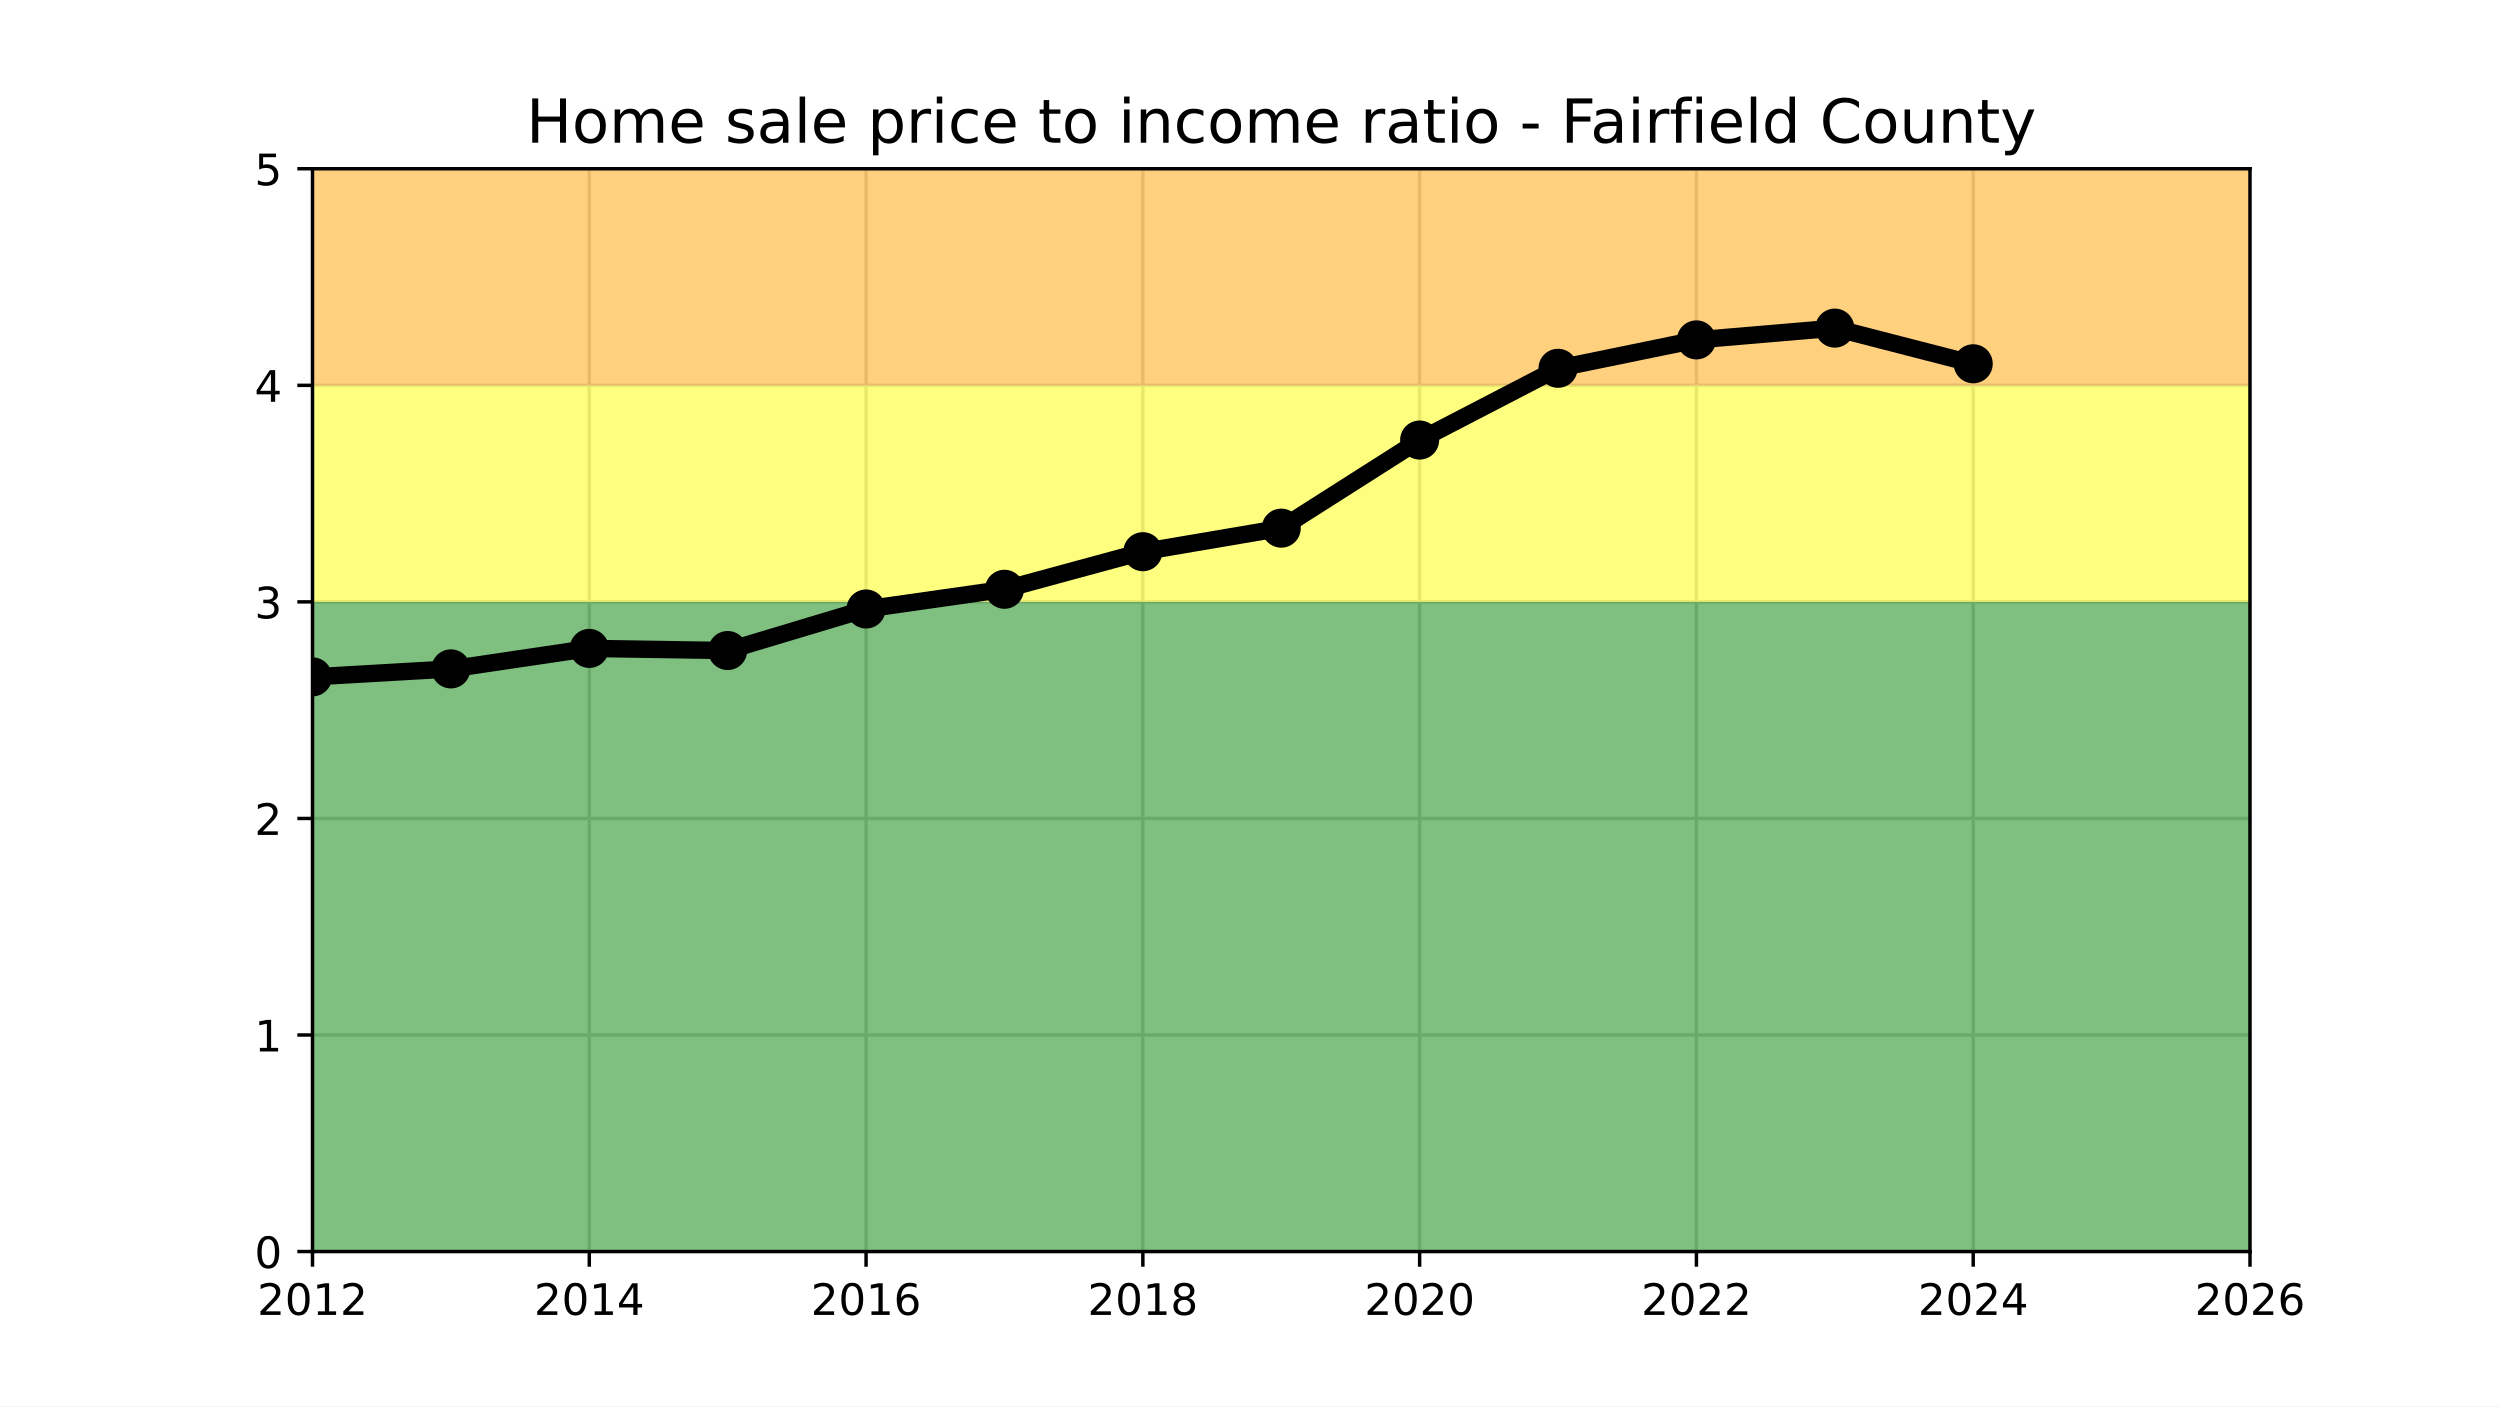
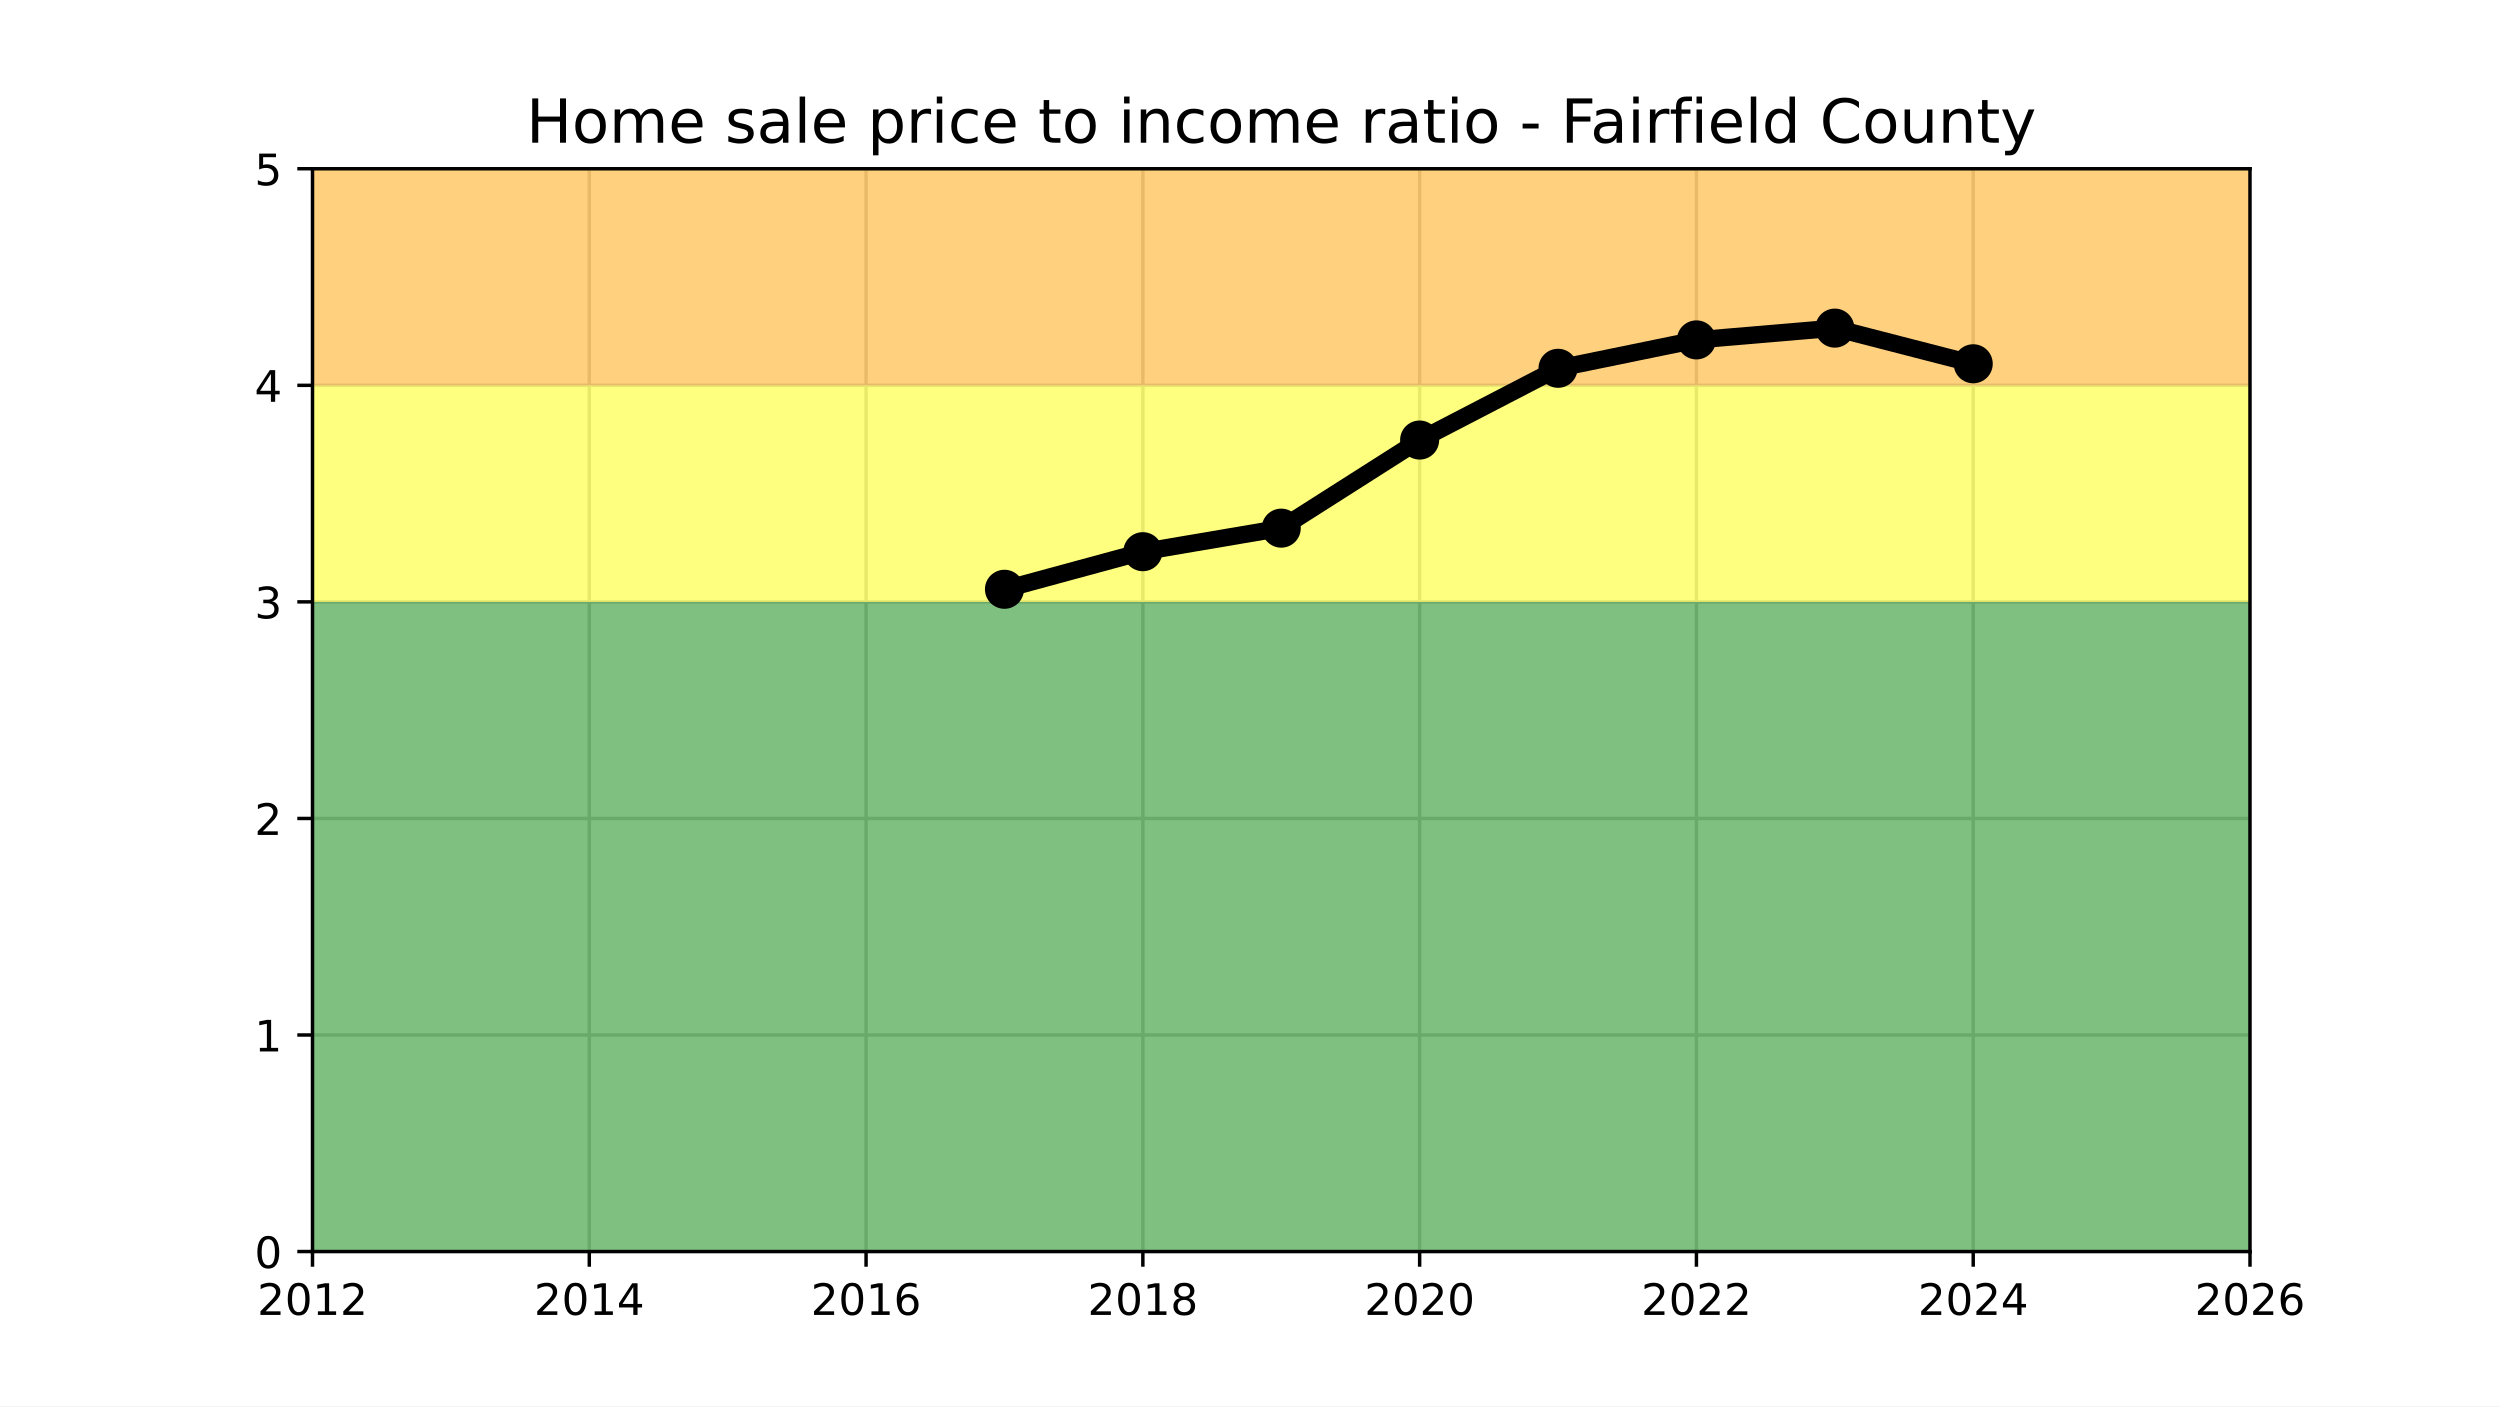
<svg xmlns="http://www.w3.org/2000/svg" xmlns:xlink="http://www.w3.org/1999/xlink" width="576pt" height="324pt" viewBox="0 0 576 324" version="1.1">
  <defs>
    <style type="text/css">*{stroke-linejoin: round; stroke-linecap: butt}</style>
  </defs>
  <g id="figure_1">
    <g id="patch_1">
      <path d="M 0 324  L 576 324  L 576 0  L 0 0  z " style="fill: #ffffff" />
    </g>
    <g id="axes_1">
      <g id="patch_2">
        <path d="M 72 288.36  L 518.4 288.36  L 518.4 38.88  L 72 38.88  z " style="fill: #ffffff" />
      </g>
      <g id="matplotlib.axis_1">
        <g id="xtick_1">
          <g id="line2d_1">
-             <path d="M 72 288.36  L 72 38.88  " clip-path="url(#p1677c87502)" style="fill: none; stroke: #d3d3d3; stroke-width: 0.8; stroke-linecap: square" />
+             <path d="M 72 288.36  L 72 38.88  " clip-path="url(#pac0f929803)" style="fill: none; stroke: #d3d3d3; stroke-width: 0.8; stroke-linecap: square" />
          </g>
          <g id="line2d_2">
            <defs>
-               <path id="m8f079d4d92" d="M 0 0  L 0 3.5  " style="stroke: #000000; stroke-width: 0.8" />
+               <path id="m492cacbea8" d="M 0 0  L 0 3.5  " style="stroke: #000000; stroke-width: 0.8" />
            </defs>
            <g>
-               <use xlink:href="#m8f079d4d92" x="72" y="288.36" style="stroke: #000000; stroke-width: 0.8" />
+               <use xlink:href="#m492cacbea8" x="72" y="288.36" style="stroke: #000000; stroke-width: 0.8" />
            </g>
          </g>
          <g id="text_1">
            <g transform="translate(59.275 302.9584) scale(0.1 -0.1)">
              <defs>
                <path id="DejaVuSans-32" d="M 1228 531  L 3431 531  L 3431 0  L 469 0  L 469 531  Q 828 903 1448 1529  Q 2069 2156 2228 2338  Q 2531 2678 2651 2914  Q 2772 3150 2772 3378  Q 2772 3750 2511 3984  Q 2250 4219 1831 4219  Q 1534 4219 1204 4116  Q 875 4013 500 3803  L 500 4441  Q 881 4594 1212 4672  Q 1544 4750 1819 4750  Q 2544 4750 2975 4387  Q 3406 4025 3406 3419  Q 3406 3131 3298 2873  Q 3191 2616 2906 2266  Q 2828 2175 2409 1742  Q 1991 1309 1228 531  z " transform="scale(0.015625)" />
                <path id="DejaVuSans-30" d="M 2034 4250  Q 1547 4250 1301 3770  Q 1056 3291 1056 2328  Q 1056 1369 1301 889  Q 1547 409 2034 409  Q 2525 409 2770 889  Q 3016 1369 3016 2328  Q 3016 3291 2770 3770  Q 2525 4250 2034 4250  z M 2034 4750  Q 2819 4750 3233 4129  Q 3647 3509 3647 2328  Q 3647 1150 3233 529  Q 2819 -91 2034 -91  Q 1250 -91 836 529  Q 422 1150 422 2328  Q 422 3509 836 4129  Q 1250 4750 2034 4750  z " transform="scale(0.015625)" />
                <path id="DejaVuSans-31" d="M 794 531  L 1825 531  L 1825 4091  L 703 3866  L 703 4441  L 1819 4666  L 2450 4666  L 2450 531  L 3481 531  L 3481 0  L 794 0  L 794 531  z " transform="scale(0.015625)" />
              </defs>
              <use xlink:href="#DejaVuSans-32" />
              <use xlink:href="#DejaVuSans-30" transform="translate(63.62305 0)" />
              <use xlink:href="#DejaVuSans-31" transform="translate(127.2461 0)" />
              <use xlink:href="#DejaVuSans-32" transform="translate(190.8691 0)" />
            </g>
          </g>
        </g>
        <g id="xtick_2">
          <g id="line2d_3">
-             <path d="M 135.771 288.36  L 135.771 38.88  " clip-path="url(#p1677c87502)" style="fill: none; stroke: #d3d3d3; stroke-width: 0.8; stroke-linecap: square" />
+             <path d="M 135.771 288.36  L 135.771 38.88  " clip-path="url(#pac0f929803)" style="fill: none; stroke: #d3d3d3; stroke-width: 0.8; stroke-linecap: square" />
          </g>
          <g id="line2d_4">
            <g>
-               <use xlink:href="#m8f079d4d92" x="135.771" y="288.36" style="stroke: #000000; stroke-width: 0.8" />
+               <use xlink:href="#m492cacbea8" x="135.771" y="288.36" style="stroke: #000000; stroke-width: 0.8" />
            </g>
          </g>
          <g id="text_2">
            <g transform="translate(123.0464 302.9584) scale(0.1 -0.1)">
              <defs>
                <path id="DejaVuSans-34" d="M 2419 4116  L 825 1625  L 2419 1625  L 2419 4116  z M 2253 4666  L 3047 4666  L 3047 1625  L 3713 1625  L 3713 1100  L 3047 1100  L 3047 0  L 2419 0  L 2419 1100  L 313 1100  L 313 1709  L 2253 4666  z " transform="scale(0.015625)" />
              </defs>
              <use xlink:href="#DejaVuSans-32" />
              <use xlink:href="#DejaVuSans-30" transform="translate(63.62305 0)" />
              <use xlink:href="#DejaVuSans-31" transform="translate(127.2461 0)" />
              <use xlink:href="#DejaVuSans-34" transform="translate(190.8691 0)" />
            </g>
          </g>
        </g>
        <g id="xtick_3">
          <g id="line2d_5">
-             <path d="M 199.543 288.36  L 199.543 38.88  " clip-path="url(#p1677c87502)" style="fill: none; stroke: #d3d3d3; stroke-width: 0.8; stroke-linecap: square" />
+             <path d="M 199.543 288.36  L 199.543 38.88  " clip-path="url(#pac0f929803)" style="fill: none; stroke: #d3d3d3; stroke-width: 0.8; stroke-linecap: square" />
          </g>
          <g id="line2d_6">
            <g>
-               <use xlink:href="#m8f079d4d92" x="199.543" y="288.36" style="stroke: #000000; stroke-width: 0.8" />
+               <use xlink:href="#m492cacbea8" x="199.543" y="288.36" style="stroke: #000000; stroke-width: 0.8" />
            </g>
          </g>
          <g id="text_3">
            <g transform="translate(186.8179 302.9584) scale(0.1 -0.1)">
              <defs>
                <path id="DejaVuSans-36" d="M 2113 2584  Q 1688 2584 1439 2293  Q 1191 2003 1191 1497  Q 1191 994 1439 701  Q 1688 409 2113 409  Q 2538 409 2786 701  Q 3034 994 3034 1497  Q 3034 2003 2786 2293  Q 2538 2584 2113 2584  z M 3366 4563  L 3366 3988  Q 3128 4100 2886 4159  Q 2644 4219 2406 4219  Q 1781 4219 1451 3797  Q 1122 3375 1075 2522  Q 1259 2794 1537 2939  Q 1816 3084 2150 3084  Q 2853 3084 3261 2657  Q 3669 2231 3669 1497  Q 3669 778 3244 343  Q 2819 -91 2113 -91  Q 1303 -91 875 529  Q 447 1150 447 2328  Q 447 3434 972 4092  Q 1497 4750 2381 4750  Q 2619 4750 2861 4703  Q 3103 4656 3366 4563  z " transform="scale(0.015625)" />
              </defs>
              <use xlink:href="#DejaVuSans-32" />
              <use xlink:href="#DejaVuSans-30" transform="translate(63.62305 0)" />
              <use xlink:href="#DejaVuSans-31" transform="translate(127.2461 0)" />
              <use xlink:href="#DejaVuSans-36" transform="translate(190.8691 0)" />
            </g>
          </g>
        </g>
        <g id="xtick_4">
          <g id="line2d_7">
-             <path d="M 263.314 288.36  L 263.314 38.88  " clip-path="url(#p1677c87502)" style="fill: none; stroke: #d3d3d3; stroke-width: 0.8; stroke-linecap: square" />
+             <path d="M 263.314 288.36  L 263.314 38.88  " clip-path="url(#pac0f929803)" style="fill: none; stroke: #d3d3d3; stroke-width: 0.8; stroke-linecap: square" />
          </g>
          <g id="line2d_8">
            <g>
-               <use xlink:href="#m8f079d4d92" x="263.314" y="288.36" style="stroke: #000000; stroke-width: 0.8" />
+               <use xlink:href="#m492cacbea8" x="263.314" y="288.36" style="stroke: #000000; stroke-width: 0.8" />
            </g>
          </g>
          <g id="text_4">
            <g transform="translate(250.5893 302.9584) scale(0.1 -0.1)">
              <defs>
                <path id="DejaVuSans-38" d="M 2034 2216  Q 1584 2216 1326 1975  Q 1069 1734 1069 1313  Q 1069 891 1326 650  Q 1584 409 2034 409  Q 2484 409 2743 651  Q 3003 894 3003 1313  Q 3003 1734 2745 1975  Q 2488 2216 2034 2216  z M 1403 2484  Q 997 2584 770 2862  Q 544 3141 544 3541  Q 544 4100 942 4425  Q 1341 4750 2034 4750  Q 2731 4750 3128 4425  Q 3525 4100 3525 3541  Q 3525 3141 3298 2862  Q 3072 2584 2669 2484  Q 3125 2378 3379 2068  Q 3634 1759 3634 1313  Q 3634 634 3220 271  Q 2806 -91 2034 -91  Q 1263 -91 848 271  Q 434 634 434 1313  Q 434 1759 690 2068  Q 947 2378 1403 2484  z M 1172 3481  Q 1172 3119 1398 2916  Q 1625 2713 2034 2713  Q 2441 2713 2670 2916  Q 2900 3119 2900 3481  Q 2900 3844 2670 4047  Q 2441 4250 2034 4250  Q 1625 4250 1398 4047  Q 1172 3844 1172 3481  z " transform="scale(0.015625)" />
              </defs>
              <use xlink:href="#DejaVuSans-32" />
              <use xlink:href="#DejaVuSans-30" transform="translate(63.62305 0)" />
              <use xlink:href="#DejaVuSans-31" transform="translate(127.2461 0)" />
              <use xlink:href="#DejaVuSans-38" transform="translate(190.8691 0)" />
            </g>
          </g>
        </g>
        <g id="xtick_5">
          <g id="line2d_9">
-             <path d="M 327.086 288.36  L 327.086 38.88  " clip-path="url(#p1677c87502)" style="fill: none; stroke: #d3d3d3; stroke-width: 0.8; stroke-linecap: square" />
+             <path d="M 327.086 288.36  L 327.086 38.88  " clip-path="url(#pac0f929803)" style="fill: none; stroke: #d3d3d3; stroke-width: 0.8; stroke-linecap: square" />
          </g>
          <g id="line2d_10">
            <g>
-               <use xlink:href="#m8f079d4d92" x="327.086" y="288.36" style="stroke: #000000; stroke-width: 0.8" />
+               <use xlink:href="#m492cacbea8" x="327.086" y="288.36" style="stroke: #000000; stroke-width: 0.8" />
            </g>
          </g>
          <g id="text_5">
            <g transform="translate(314.3607 302.9584) scale(0.1 -0.1)">
              <use xlink:href="#DejaVuSans-32" />
              <use xlink:href="#DejaVuSans-30" transform="translate(63.62305 0)" />
              <use xlink:href="#DejaVuSans-32" transform="translate(127.2461 0)" />
              <use xlink:href="#DejaVuSans-30" transform="translate(190.8691 0)" />
            </g>
          </g>
        </g>
        <g id="xtick_6">
          <g id="line2d_11">
-             <path d="M 390.857 288.36  L 390.857 38.88  " clip-path="url(#p1677c87502)" style="fill: none; stroke: #d3d3d3; stroke-width: 0.8; stroke-linecap: square" />
+             <path d="M 390.857 288.36  L 390.857 38.88  " clip-path="url(#pac0f929803)" style="fill: none; stroke: #d3d3d3; stroke-width: 0.8; stroke-linecap: square" />
          </g>
          <g id="line2d_12">
            <g>
-               <use xlink:href="#m8f079d4d92" x="390.857" y="288.36" style="stroke: #000000; stroke-width: 0.8" />
+               <use xlink:href="#m492cacbea8" x="390.857" y="288.36" style="stroke: #000000; stroke-width: 0.8" />
            </g>
          </g>
          <g id="text_6">
            <g transform="translate(378.1321 302.9584) scale(0.1 -0.1)">
              <use xlink:href="#DejaVuSans-32" />
              <use xlink:href="#DejaVuSans-30" transform="translate(63.62305 0)" />
              <use xlink:href="#DejaVuSans-32" transform="translate(127.2461 0)" />
              <use xlink:href="#DejaVuSans-32" transform="translate(190.8691 0)" />
            </g>
          </g>
        </g>
        <g id="xtick_7">
          <g id="line2d_13">
-             <path d="M 454.629 288.36  L 454.629 38.88  " clip-path="url(#p1677c87502)" style="fill: none; stroke: #d3d3d3; stroke-width: 0.8; stroke-linecap: square" />
+             <path d="M 454.629 288.36  L 454.629 38.88  " clip-path="url(#pac0f929803)" style="fill: none; stroke: #d3d3d3; stroke-width: 0.8; stroke-linecap: square" />
          </g>
          <g id="line2d_14">
            <g>
-               <use xlink:href="#m8f079d4d92" x="454.629" y="288.36" style="stroke: #000000; stroke-width: 0.8" />
+               <use xlink:href="#m492cacbea8" x="454.629" y="288.36" style="stroke: #000000; stroke-width: 0.8" />
            </g>
          </g>
          <g id="text_7">
            <g transform="translate(441.9036 302.9584) scale(0.1 -0.1)">
              <use xlink:href="#DejaVuSans-32" />
              <use xlink:href="#DejaVuSans-30" transform="translate(63.62305 0)" />
              <use xlink:href="#DejaVuSans-32" transform="translate(127.2461 0)" />
              <use xlink:href="#DejaVuSans-34" transform="translate(190.8691 0)" />
            </g>
          </g>
        </g>
        <g id="xtick_8">
          <g id="line2d_15">
-             <path d="M 518.4 288.36  L 518.4 38.88  " clip-path="url(#p1677c87502)" style="fill: none; stroke: #d3d3d3; stroke-width: 0.8; stroke-linecap: square" />
+             <path d="M 518.4 288.36  L 518.4 38.88  " clip-path="url(#pac0f929803)" style="fill: none; stroke: #d3d3d3; stroke-width: 0.8; stroke-linecap: square" />
          </g>
          <g id="line2d_16">
            <g>
-               <use xlink:href="#m8f079d4d92" x="518.4" y="288.36" style="stroke: #000000; stroke-width: 0.8" />
+               <use xlink:href="#m492cacbea8" x="518.4" y="288.36" style="stroke: #000000; stroke-width: 0.8" />
            </g>
          </g>
          <g id="text_8">
            <g transform="translate(505.675 302.9584) scale(0.1 -0.1)">
              <use xlink:href="#DejaVuSans-32" />
              <use xlink:href="#DejaVuSans-30" transform="translate(63.62305 0)" />
              <use xlink:href="#DejaVuSans-32" transform="translate(127.2461 0)" />
              <use xlink:href="#DejaVuSans-36" transform="translate(190.8691 0)" />
            </g>
          </g>
        </g>
      </g>
      <g id="matplotlib.axis_2">
        <g id="ytick_1">
          <g id="line2d_17">
-             <path d="M 72 288.36  L 518.4 288.36  " clip-path="url(#p1677c87502)" style="fill: none; stroke: #d3d3d3; stroke-width: 0.8; stroke-linecap: square" />
+             <path d="M 72 288.36  L 518.4 288.36  " clip-path="url(#pac0f929803)" style="fill: none; stroke: #d3d3d3; stroke-width: 0.8; stroke-linecap: square" />
          </g>
          <g id="line2d_18">
            <defs>
-               <path id="mb816b291f3" d="M 0 0  L -3.5 0  " style="stroke: #000000; stroke-width: 0.8" />
+               <path id="m4ef1880fa7" d="M 0 0  L -3.5 0  " style="stroke: #000000; stroke-width: 0.8" />
            </defs>
            <g>
-               <use xlink:href="#mb816b291f3" x="72" y="288.36" style="stroke: #000000; stroke-width: 0.8" />
+               <use xlink:href="#m4ef1880fa7" x="72" y="288.36" style="stroke: #000000; stroke-width: 0.8" />
            </g>
          </g>
          <g id="text_9">
            <g transform="translate(58.6375 292.1592) scale(0.1 -0.1)">
              <use xlink:href="#DejaVuSans-30" />
            </g>
          </g>
        </g>
        <g id="ytick_2">
          <g id="line2d_19">
-             <path d="M 72 238.464  L 518.4 238.464  " clip-path="url(#p1677c87502)" style="fill: none; stroke: #d3d3d3; stroke-width: 0.8; stroke-linecap: square" />
+             <path d="M 72 238.464  L 518.4 238.464  " clip-path="url(#pac0f929803)" style="fill: none; stroke: #d3d3d3; stroke-width: 0.8; stroke-linecap: square" />
          </g>
          <g id="line2d_20">
            <g>
-               <use xlink:href="#mb816b291f3" x="72" y="238.464" style="stroke: #000000; stroke-width: 0.8" />
+               <use xlink:href="#m4ef1880fa7" x="72" y="238.464" style="stroke: #000000; stroke-width: 0.8" />
            </g>
          </g>
          <g id="text_10">
            <g transform="translate(58.6375 242.2632) scale(0.1 -0.1)">
              <use xlink:href="#DejaVuSans-31" />
            </g>
          </g>
        </g>
        <g id="ytick_3">
          <g id="line2d_21">
-             <path d="M 72 188.568  L 518.4 188.568  " clip-path="url(#p1677c87502)" style="fill: none; stroke: #d3d3d3; stroke-width: 0.8; stroke-linecap: square" />
+             <path d="M 72 188.568  L 518.4 188.568  " clip-path="url(#pac0f929803)" style="fill: none; stroke: #d3d3d3; stroke-width: 0.8; stroke-linecap: square" />
          </g>
          <g id="line2d_22">
            <g>
-               <use xlink:href="#mb816b291f3" x="72" y="188.568" style="stroke: #000000; stroke-width: 0.8" />
+               <use xlink:href="#m4ef1880fa7" x="72" y="188.568" style="stroke: #000000; stroke-width: 0.8" />
            </g>
          </g>
          <g id="text_11">
            <g transform="translate(58.6375 192.3672) scale(0.1 -0.1)">
              <use xlink:href="#DejaVuSans-32" />
            </g>
          </g>
        </g>
        <g id="ytick_4">
          <g id="line2d_23">
-             <path d="M 72 138.672  L 518.4 138.672  " clip-path="url(#p1677c87502)" style="fill: none; stroke: #d3d3d3; stroke-width: 0.8; stroke-linecap: square" />
+             <path d="M 72 138.672  L 518.4 138.672  " clip-path="url(#pac0f929803)" style="fill: none; stroke: #d3d3d3; stroke-width: 0.8; stroke-linecap: square" />
          </g>
          <g id="line2d_24">
            <g>
-               <use xlink:href="#mb816b291f3" x="72" y="138.672" style="stroke: #000000; stroke-width: 0.8" />
+               <use xlink:href="#m4ef1880fa7" x="72" y="138.672" style="stroke: #000000; stroke-width: 0.8" />
            </g>
          </g>
          <g id="text_12">
            <g transform="translate(58.6375 142.4712) scale(0.1 -0.1)">
              <defs>
                <path id="DejaVuSans-33" d="M 2597 2516  Q 3050 2419 3304 2112  Q 3559 1806 3559 1356  Q 3559 666 3084 287  Q 2609 -91 1734 -91  Q 1441 -91 1130 -33  Q 819 25 488 141  L 488 750  Q 750 597 1062 519  Q 1375 441 1716 441  Q 2309 441 2620 675  Q 2931 909 2931 1356  Q 2931 1769 2642 2001  Q 2353 2234 1838 2234  L 1294 2234  L 1294 2753  L 1863 2753  Q 2328 2753 2575 2939  Q 2822 3125 2822 3475  Q 2822 3834 2567 4026  Q 2313 4219 1838 4219  Q 1578 4219 1281 4162  Q 984 4106 628 3988  L 628 4550  Q 988 4650 1302 4700  Q 1616 4750 1894 4750  Q 2613 4750 3031 4423  Q 3450 4097 3450 3541  Q 3450 3153 3228 2886  Q 3006 2619 2597 2516  z " transform="scale(0.015625)" />
              </defs>
              <use xlink:href="#DejaVuSans-33" />
            </g>
          </g>
        </g>
        <g id="ytick_5">
          <g id="line2d_25">
-             <path d="M 72 88.776  L 518.4 88.776  " clip-path="url(#p1677c87502)" style="fill: none; stroke: #d3d3d3; stroke-width: 0.8; stroke-linecap: square" />
+             <path d="M 72 88.776  L 518.4 88.776  " clip-path="url(#pac0f929803)" style="fill: none; stroke: #d3d3d3; stroke-width: 0.8; stroke-linecap: square" />
          </g>
          <g id="line2d_26">
            <g>
-               <use xlink:href="#mb816b291f3" x="72" y="88.776" style="stroke: #000000; stroke-width: 0.8" />
+               <use xlink:href="#m4ef1880fa7" x="72" y="88.776" style="stroke: #000000; stroke-width: 0.8" />
            </g>
          </g>
          <g id="text_13">
            <g transform="translate(58.6375 92.57522) scale(0.1 -0.1)">
              <use xlink:href="#DejaVuSans-34" />
            </g>
          </g>
        </g>
        <g id="ytick_6">
          <g id="line2d_27">
-             <path d="M 72 38.88  L 518.4 38.88  " clip-path="url(#p1677c87502)" style="fill: none; stroke: #d3d3d3; stroke-width: 0.8; stroke-linecap: square" />
+             <path d="M 72 38.88  L 518.4 38.88  " clip-path="url(#pac0f929803)" style="fill: none; stroke: #d3d3d3; stroke-width: 0.8; stroke-linecap: square" />
          </g>
          <g id="line2d_28">
            <g>
-               <use xlink:href="#mb816b291f3" x="72" y="38.88" style="stroke: #000000; stroke-width: 0.8" />
+               <use xlink:href="#m4ef1880fa7" x="72" y="38.88" style="stroke: #000000; stroke-width: 0.8" />
            </g>
          </g>
          <g id="text_14">
            <g transform="translate(58.6375 42.67922) scale(0.1 -0.1)">
              <defs>
                <path id="DejaVuSans-35" d="M 691 4666  L 3169 4666  L 3169 4134  L 1269 4134  L 1269 2991  Q 1406 3038 1543 3061  Q 1681 3084 1819 3084  Q 2600 3084 3056 2656  Q 3513 2228 3513 1497  Q 3513 744 3044 326  Q 2575 -91 1722 -91  Q 1428 -91 1123 -41  Q 819 9 494 109  L 494 744  Q 775 591 1075 516  Q 1375 441 1709 441  Q 2250 441 2565 725  Q 2881 1009 2881 1497  Q 2881 1984 2565 2268  Q 2250 2553 1709 2553  Q 1456 2553 1204 2497  Q 953 2441 691 2322  L 691 4666  z " transform="scale(0.015625)" />
              </defs>
              <use xlink:href="#DejaVuSans-35" />
            </g>
          </g>
        </g>
      </g>
      <g id="FillBetweenPolyCollection_1">
-         <path d="M 72 138.672  L 72 288.36  L 103.886 288.36  L 135.771 288.36  L 167.657 288.36  L 199.543 288.36  L 231.429 288.36  L 263.314 288.36  L 295.2 288.36  L 327.086 288.36  L 358.971 288.36  L 390.857 288.36  L 422.743 288.36  L 454.629 288.36  L 486.514 288.36  L 518.4 288.36  L 518.4 138.672  L 518.4 138.672  L 486.514 138.672  L 454.629 138.672  L 422.743 138.672  L 390.857 138.672  L 358.971 138.672  L 327.086 138.672  L 295.2 138.672  L 263.314 138.672  L 231.429 138.672  L 199.543 138.672  L 167.657 138.672  L 135.771 138.672  L 103.886 138.672  L 72 138.672  z " clip-path="url(#p1677c87502)" style="fill: #008000; fill-opacity: 0.5" />
+         <path d="M 72 138.672  L 72 288.36  L 103.886 288.36  L 135.771 288.36  L 167.657 288.36  L 199.543 288.36  L 231.429 288.36  L 263.314 288.36  L 295.2 288.36  L 327.086 288.36  L 358.971 288.36  L 390.857 288.36  L 422.743 288.36  L 454.629 288.36  L 486.514 288.36  L 518.4 288.36  L 518.4 138.672  L 518.4 138.672  L 486.514 138.672  L 454.629 138.672  L 422.743 138.672  L 390.857 138.672  L 358.971 138.672  L 327.086 138.672  L 295.2 138.672  L 263.314 138.672  L 231.429 138.672  L 199.543 138.672  L 167.657 138.672  L 135.771 138.672  L 103.886 138.672  L 72 138.672  z " clip-path="url(#pac0f929803)" style="fill: #008000; fill-opacity: 0.5" />
      </g>
      <g id="FillBetweenPolyCollection_2">
-         <path d="M 72 88.776  L 72 138.672  L 103.886 138.672  L 135.771 138.672  L 167.657 138.672  L 199.543 138.672  L 231.429 138.672  L 263.314 138.672  L 295.2 138.672  L 327.086 138.672  L 358.971 138.672  L 390.857 138.672  L 422.743 138.672  L 454.629 138.672  L 486.514 138.672  L 518.4 138.672  L 518.4 88.776  L 518.4 88.776  L 486.514 88.776  L 454.629 88.776  L 422.743 88.776  L 390.857 88.776  L 358.971 88.776  L 327.086 88.776  L 295.2 88.776  L 263.314 88.776  L 231.429 88.776  L 199.543 88.776  L 167.657 88.776  L 135.771 88.776  L 103.886 88.776  L 72 88.776  z " clip-path="url(#p1677c87502)" style="fill: #ffff00; fill-opacity: 0.5" />
+         <path d="M 72 88.776  L 72 138.672  L 103.886 138.672  L 135.771 138.672  L 167.657 138.672  L 199.543 138.672  L 231.429 138.672  L 263.314 138.672  L 295.2 138.672  L 327.086 138.672  L 358.971 138.672  L 390.857 138.672  L 422.743 138.672  L 454.629 138.672  L 486.514 138.672  L 518.4 138.672  L 518.4 88.776  L 518.4 88.776  L 486.514 88.776  L 454.629 88.776  L 422.743 88.776  L 390.857 88.776  L 358.971 88.776  L 327.086 88.776  L 295.2 88.776  L 263.314 88.776  L 231.429 88.776  L 199.543 88.776  L 167.657 88.776  L 135.771 88.776  L 103.886 88.776  L 72 88.776  z " clip-path="url(#pac0f929803)" style="fill: #ffff00; fill-opacity: 0.5" />
      </g>
      <g id="FillBetweenPolyCollection_3">
-         <path d="M 72 38.88  L 72 88.776  L 103.886 88.776  L 135.771 88.776  L 167.657 88.776  L 199.543 88.776  L 231.429 88.776  L 263.314 88.776  L 295.2 88.776  L 327.086 88.776  L 358.971 88.776  L 390.857 88.776  L 422.743 88.776  L 454.629 88.776  L 486.514 88.776  L 518.4 88.776  L 518.4 38.88  L 518.4 38.88  L 486.514 38.88  L 454.629 38.88  L 422.743 38.88  L 390.857 38.88  L 358.971 38.88  L 327.086 38.88  L 295.2 38.88  L 263.314 38.88  L 231.429 38.88  L 199.543 38.88  L 167.657 38.88  L 135.771 38.88  L 103.886 38.88  L 72 38.88  z " clip-path="url(#p1677c87502)" style="fill: #ffa500; fill-opacity: 0.5" />
+         <path d="M 72 38.88  L 72 88.776  L 103.886 88.776  L 135.771 88.776  L 167.657 88.776  L 199.543 88.776  L 231.429 88.776  L 263.314 88.776  L 295.2 88.776  L 327.086 88.776  L 358.971 88.776  L 390.857 88.776  L 422.743 88.776  L 454.629 88.776  L 486.514 88.776  L 518.4 88.776  L 518.4 38.88  L 518.4 38.88  L 486.514 38.88  L 454.629 38.88  L 422.743 38.88  L 390.857 38.88  L 358.971 38.88  L 327.086 38.88  L 295.2 38.88  L 263.314 38.88  L 231.429 38.88  L 199.543 38.88  L 167.657 38.88  L 135.771 38.88  L 103.886 38.88  L 72 38.88  z " clip-path="url(#pac0f929803)" style="fill: #ffa500; fill-opacity: 0.5" />
      </g>
      <g id="line2d_29">
-         <path d="M 72 155.952  L 103.886 154.114  L 135.771 149.394  L 167.657 149.884  L 199.543 140.312  L 231.429 135.77  L 263.314 127.109  L 295.2 121.686  L 327.086 101.386  L 358.971 84.856  L 390.857 78.312  L 422.743 75.598  L 454.629 83.814  " clip-path="url(#p1677c87502)" style="fill: none; stroke: #000000; stroke-width: 4; stroke-linecap: square" />
+         <path d="M 231.429 135.77  L 263.314 127.109  L 295.2 121.686  L 327.086 101.386  L 358.971 84.856  L 390.857 78.312  L 422.743 75.598  L 454.629 83.814  " clip-path="url(#pac0f929803)" style="fill: none; stroke: #000000; stroke-width: 4; stroke-linecap: square" />
        <defs>
-           <path id="mb4eb8162fd" d="M 0 4  C 1.061 4 2.078 3.579 2.828 2.828  C 3.579 2.078 4 1.061 4 0  C 4 -1.061 3.579 -2.078 2.828 -2.828  C 2.078 -3.579 1.061 -4 0 -4  C -1.061 -4 -2.078 -3.579 -2.828 -2.828  C -3.579 -2.078 -4 -1.061 -4 0  C -4 1.061 -3.579 2.078 -2.828 2.828  C -2.078 3.579 -1.061 4 0 4  z " style="stroke: #000000" />
+           <path id="me6496fcc83" d="M 0 4  C 1.061 4 2.078 3.579 2.828 2.828  C 3.579 2.078 4 1.061 4 0  C 4 -1.061 3.579 -2.078 2.828 -2.828  C 2.078 -3.579 1.061 -4 0 -4  C -1.061 -4 -2.078 -3.579 -2.828 -2.828  C -3.579 -2.078 -4 -1.061 -4 0  C -4 1.061 -3.579 2.078 -2.828 2.828  C -2.078 3.579 -1.061 4 0 4  z " style="stroke: #000000" />
        </defs>
-         <g clip-path="url(#p1677c87502)">
-           <use xlink:href="#mb4eb8162fd" x="72" y="155.952" style="stroke: #000000" />
-           <use xlink:href="#mb4eb8162fd" x="103.886" y="154.114" style="stroke: #000000" />
-           <use xlink:href="#mb4eb8162fd" x="135.771" y="149.394" style="stroke: #000000" />
-           <use xlink:href="#mb4eb8162fd" x="167.657" y="149.884" style="stroke: #000000" />
-           <use xlink:href="#mb4eb8162fd" x="199.543" y="140.312" style="stroke: #000000" />
-           <use xlink:href="#mb4eb8162fd" x="231.429" y="135.77" style="stroke: #000000" />
-           <use xlink:href="#mb4eb8162fd" x="263.314" y="127.109" style="stroke: #000000" />
-           <use xlink:href="#mb4eb8162fd" x="295.2" y="121.686" style="stroke: #000000" />
-           <use xlink:href="#mb4eb8162fd" x="327.086" y="101.386" style="stroke: #000000" />
-           <use xlink:href="#mb4eb8162fd" x="358.971" y="84.856" style="stroke: #000000" />
-           <use xlink:href="#mb4eb8162fd" x="390.857" y="78.312" style="stroke: #000000" />
-           <use xlink:href="#mb4eb8162fd" x="422.743" y="75.598" style="stroke: #000000" />
-           <use xlink:href="#mb4eb8162fd" x="454.629" y="83.814" style="stroke: #000000" />
+         <g clip-path="url(#pac0f929803)">
+           <use xlink:href="#me6496fcc83" x="231.429" y="135.77" style="stroke: #000000" />
+           <use xlink:href="#me6496fcc83" x="263.314" y="127.109" style="stroke: #000000" />
+           <use xlink:href="#me6496fcc83" x="295.2" y="121.686" style="stroke: #000000" />
+           <use xlink:href="#me6496fcc83" x="327.086" y="101.386" style="stroke: #000000" />
+           <use xlink:href="#me6496fcc83" x="358.971" y="84.856" style="stroke: #000000" />
+           <use xlink:href="#me6496fcc83" x="390.857" y="78.312" style="stroke: #000000" />
+           <use xlink:href="#me6496fcc83" x="422.743" y="75.598" style="stroke: #000000" />
+           <use xlink:href="#me6496fcc83" x="454.629" y="83.814" style="stroke: #000000" />
        </g>
      </g>
      <g id="patch_3">
        <path d="M 72 288.36  L 72 38.88  " style="fill: none; stroke: #000000; stroke-width: 0.8; stroke-linejoin: miter; stroke-linecap: square" />
      </g>
      <g id="patch_4">
        <path d="M 518.4 288.36  L 518.4 38.88  " style="fill: none; stroke: #000000; stroke-width: 0.8; stroke-linejoin: miter; stroke-linecap: square" />
      </g>
      <g id="patch_5">
        <path d="M 72 288.36  L 518.4 288.36  " style="fill: none; stroke: #000000; stroke-width: 0.8; stroke-linejoin: miter; stroke-linecap: square" />
      </g>
      <g id="patch_6">
        <path d="M 72 38.88  L 518.4 38.88  " style="fill: none; stroke: #000000; stroke-width: 0.8; stroke-linejoin: miter; stroke-linecap: square" />
      </g>
      <g id="text_15">
        <g transform="translate(121.2533 32.88) scale(0.14 -0.14)">
          <defs>
            <path id="DejaVuSans-48" d="M 628 4666  L 1259 4666  L 1259 2753  L 3553 2753  L 3553 4666  L 4184 4666  L 4184 0  L 3553 0  L 3553 2222  L 1259 2222  L 1259 0  L 628 0  L 628 4666  z " transform="scale(0.015625)" />
            <path id="DejaVuSans-6f" d="M 1959 3097  Q 1497 3097 1228 2736  Q 959 2375 959 1747  Q 959 1119 1226 758  Q 1494 397 1959 397  Q 2419 397 2687 759  Q 2956 1122 2956 1747  Q 2956 2369 2687 2733  Q 2419 3097 1959 3097  z M 1959 3584  Q 2709 3584 3137 3096  Q 3566 2609 3566 1747  Q 3566 888 3137 398  Q 2709 -91 1959 -91  Q 1206 -91 779 398  Q 353 888 353 1747  Q 353 2609 779 3096  Q 1206 3584 1959 3584  z " transform="scale(0.015625)" />
            <path id="DejaVuSans-6d" d="M 3328 2828  Q 3544 3216 3844 3400  Q 4144 3584 4550 3584  Q 5097 3584 5394 3201  Q 5691 2819 5691 2113  L 5691 0  L 5113 0  L 5113 2094  Q 5113 2597 4934 2840  Q 4756 3084 4391 3084  Q 3944 3084 3684 2787  Q 3425 2491 3425 1978  L 3425 0  L 2847 0  L 2847 2094  Q 2847 2600 2669 2842  Q 2491 3084 2119 3084  Q 1678 3084 1418 2786  Q 1159 2488 1159 1978  L 1159 0  L 581 0  L 581 3500  L 1159 3500  L 1159 2956  Q 1356 3278 1631 3431  Q 1906 3584 2284 3584  Q 2666 3584 2933 3390  Q 3200 3197 3328 2828  z " transform="scale(0.015625)" />
            <path id="DejaVuSans-65" d="M 3597 1894  L 3597 1613  L 953 1613  Q 991 1019 1311 708  Q 1631 397 2203 397  Q 2534 397 2845 478  Q 3156 559 3463 722  L 3463 178  Q 3153 47 2828 -22  Q 2503 -91 2169 -91  Q 1331 -91 842 396  Q 353 884 353 1716  Q 353 2575 817 3079  Q 1281 3584 2069 3584  Q 2775 3584 3186 3129  Q 3597 2675 3597 1894  z M 3022 2063  Q 3016 2534 2758 2815  Q 2500 3097 2075 3097  Q 1594 3097 1305 2825  Q 1016 2553 972 2059  L 3022 2063  z " transform="scale(0.015625)" />
            <path id="DejaVuSans-20" transform="scale(0.015625)" />
            <path id="DejaVuSans-73" d="M 2834 3397  L 2834 2853  Q 2591 2978 2328 3040  Q 2066 3103 1784 3103  Q 1356 3103 1142 2972  Q 928 2841 928 2578  Q 928 2378 1081 2264  Q 1234 2150 1697 2047  L 1894 2003  Q 2506 1872 2764 1633  Q 3022 1394 3022 966  Q 3022 478 2636 193  Q 2250 -91 1575 -91  Q 1294 -91 989 -36  Q 684 19 347 128  L 347 722  Q 666 556 975 473  Q 1284 391 1588 391  Q 1994 391 2212 530  Q 2431 669 2431 922  Q 2431 1156 2273 1281  Q 2116 1406 1581 1522  L 1381 1569  Q 847 1681 609 1914  Q 372 2147 372 2553  Q 372 3047 722 3315  Q 1072 3584 1716 3584  Q 2034 3584 2315 3537  Q 2597 3491 2834 3397  z " transform="scale(0.015625)" />
            <path id="DejaVuSans-61" d="M 2194 1759  Q 1497 1759 1228 1600  Q 959 1441 959 1056  Q 959 750 1161 570  Q 1363 391 1709 391  Q 2188 391 2477 730  Q 2766 1069 2766 1631  L 2766 1759  L 2194 1759  z M 3341 1997  L 3341 0  L 2766 0  L 2766 531  Q 2569 213 2275 61  Q 1981 -91 1556 -91  Q 1019 -91 701 211  Q 384 513 384 1019  Q 384 1609 779 1909  Q 1175 2209 1959 2209  L 2766 2209  L 2766 2266  Q 2766 2663 2505 2880  Q 2244 3097 1772 3097  Q 1472 3097 1187 3025  Q 903 2953 641 2809  L 641 3341  Q 956 3463 1253 3523  Q 1550 3584 1831 3584  Q 2591 3584 2966 3190  Q 3341 2797 3341 1997  z " transform="scale(0.015625)" />
            <path id="DejaVuSans-6c" d="M 603 4863  L 1178 4863  L 1178 0  L 603 0  L 603 4863  z " transform="scale(0.015625)" />
            <path id="DejaVuSans-70" d="M 1159 525  L 1159 -1331  L 581 -1331  L 581 3500  L 1159 3500  L 1159 2969  Q 1341 3281 1617 3432  Q 1894 3584 2278 3584  Q 2916 3584 3314 3078  Q 3713 2572 3713 1747  Q 3713 922 3314 415  Q 2916 -91 2278 -91  Q 1894 -91 1617 61  Q 1341 213 1159 525  z M 3116 1747  Q 3116 2381 2855 2742  Q 2594 3103 2138 3103  Q 1681 3103 1420 2742  Q 1159 2381 1159 1747  Q 1159 1113 1420 752  Q 1681 391 2138 391  Q 2594 391 2855 752  Q 3116 1113 3116 1747  z " transform="scale(0.015625)" />
            <path id="DejaVuSans-72" d="M 2631 2963  Q 2534 3019 2420 3045  Q 2306 3072 2169 3072  Q 1681 3072 1420 2755  Q 1159 2438 1159 1844  L 1159 0  L 581 0  L 581 3500  L 1159 3500  L 1159 2956  Q 1341 3275 1631 3429  Q 1922 3584 2338 3584  Q 2397 3584 2469 3576  Q 2541 3569 2628 3553  L 2631 2963  z " transform="scale(0.015625)" />
            <path id="DejaVuSans-69" d="M 603 3500  L 1178 3500  L 1178 0  L 603 0  L 603 3500  z M 603 4863  L 1178 4863  L 1178 4134  L 603 4134  L 603 4863  z " transform="scale(0.015625)" />
            <path id="DejaVuSans-63" d="M 3122 3366  L 3122 2828  Q 2878 2963 2633 3030  Q 2388 3097 2138 3097  Q 1578 3097 1268 2742  Q 959 2388 959 1747  Q 959 1106 1268 751  Q 1578 397 2138 397  Q 2388 397 2633 464  Q 2878 531 3122 666  L 3122 134  Q 2881 22 2623 -34  Q 2366 -91 2075 -91  Q 1284 -91 818 406  Q 353 903 353 1747  Q 353 2603 823 3093  Q 1294 3584 2113 3584  Q 2378 3584 2631 3529  Q 2884 3475 3122 3366  z " transform="scale(0.015625)" />
            <path id="DejaVuSans-74" d="M 1172 4494  L 1172 3500  L 2356 3500  L 2356 3053  L 1172 3053  L 1172 1153  Q 1172 725 1289 603  Q 1406 481 1766 481  L 2356 481  L 2356 0  L 1766 0  Q 1100 0 847 248  Q 594 497 594 1153  L 594 3053  L 172 3053  L 172 3500  L 594 3500  L 594 4494  L 1172 4494  z " transform="scale(0.015625)" />
            <path id="DejaVuSans-6e" d="M 3513 2113  L 3513 0  L 2938 0  L 2938 2094  Q 2938 2591 2744 2837  Q 2550 3084 2163 3084  Q 1697 3084 1428 2787  Q 1159 2491 1159 1978  L 1159 0  L 581 0  L 581 3500  L 1159 3500  L 1159 2956  Q 1366 3272 1645 3428  Q 1925 3584 2291 3584  Q 2894 3584 3203 3211  Q 3513 2838 3513 2113  z " transform="scale(0.015625)" />
            <path id="DejaVuSans-2d" d="M 313 2009  L 1997 2009  L 1997 1497  L 313 1497  L 313 2009  z " transform="scale(0.015625)" />
            <path id="DejaVuSans-46" d="M 628 4666  L 3309 4666  L 3309 4134  L 1259 4134  L 1259 2759  L 3109 2759  L 3109 2228  L 1259 2228  L 1259 0  L 628 0  L 628 4666  z " transform="scale(0.015625)" />
            <path id="DejaVuSans-66" d="M 2375 4863  L 2375 4384  L 1825 4384  Q 1516 4384 1395 4259  Q 1275 4134 1275 3809  L 1275 3500  L 2222 3500  L 2222 3053  L 1275 3053  L 1275 0  L 697 0  L 697 3053  L 147 3053  L 147 3500  L 697 3500  L 697 3744  Q 697 4328 969 4595  Q 1241 4863 1831 4863  L 2375 4863  z " transform="scale(0.015625)" />
            <path id="DejaVuSans-64" d="M 2906 2969  L 2906 4863  L 3481 4863  L 3481 0  L 2906 0  L 2906 525  Q 2725 213 2448 61  Q 2172 -91 1784 -91  Q 1150 -91 751 415  Q 353 922 353 1747  Q 353 2572 751 3078  Q 1150 3584 1784 3584  Q 2172 3584 2448 3432  Q 2725 3281 2906 2969  z M 947 1747  Q 947 1113 1208 752  Q 1469 391 1925 391  Q 2381 391 2643 752  Q 2906 1113 2906 1747  Q 2906 2381 2643 2742  Q 2381 3103 1925 3103  Q 1469 3103 1208 2742  Q 947 2381 947 1747  z " transform="scale(0.015625)" />
            <path id="DejaVuSans-43" d="M 4122 4306  L 4122 3641  Q 3803 3938 3442 4084  Q 3081 4231 2675 4231  Q 1875 4231 1450 3742  Q 1025 3253 1025 2328  Q 1025 1406 1450 917  Q 1875 428 2675 428  Q 3081 428 3442 575  Q 3803 722 4122 1019  L 4122 359  Q 3791 134 3420 21  Q 3050 -91 2638 -91  Q 1578 -91 968 557  Q 359 1206 359 2328  Q 359 3453 968 4101  Q 1578 4750 2638 4750  Q 3056 4750 3426 4639  Q 3797 4528 4122 4306  z " transform="scale(0.015625)" />
            <path id="DejaVuSans-75" d="M 544 1381  L 544 3500  L 1119 3500  L 1119 1403  Q 1119 906 1312 657  Q 1506 409 1894 409  Q 2359 409 2629 706  Q 2900 1003 2900 1516  L 2900 3500  L 3475 3500  L 3475 0  L 2900 0  L 2900 538  Q 2691 219 2414 64  Q 2138 -91 1772 -91  Q 1169 -91 856 284  Q 544 659 544 1381  z M 1991 3584  L 1991 3584  z " transform="scale(0.015625)" />
            <path id="DejaVuSans-79" d="M 2059 -325  Q 1816 -950 1584 -1140  Q 1353 -1331 966 -1331  L 506 -1331  L 506 -850  L 844 -850  Q 1081 -850 1212 -737  Q 1344 -625 1503 -206  L 1606 56  L 191 3500  L 800 3500  L 1894 763  L 2988 3500  L 3597 3500  L 2059 -325  z " transform="scale(0.015625)" />
          </defs>
          <use xlink:href="#DejaVuSans-48" />
          <use xlink:href="#DejaVuSans-6f" transform="translate(75.19531 0)" />
          <use xlink:href="#DejaVuSans-6d" transform="translate(136.377 0)" />
          <use xlink:href="#DejaVuSans-65" transform="translate(233.7891 0)" />
          <use xlink:href="#DejaVuSans-20" transform="translate(295.3125 0)" />
          <use xlink:href="#DejaVuSans-73" transform="translate(327.0996 0)" />
          <use xlink:href="#DejaVuSans-61" transform="translate(379.1992 0)" />
          <use xlink:href="#DejaVuSans-6c" transform="translate(440.4785 0)" />
          <use xlink:href="#DejaVuSans-65" transform="translate(468.2617 0)" />
          <use xlink:href="#DejaVuSans-20" transform="translate(529.7852 0)" />
          <use xlink:href="#DejaVuSans-70" transform="translate(561.5723 0)" />
          <use xlink:href="#DejaVuSans-72" transform="translate(625.0488 0)" />
          <use xlink:href="#DejaVuSans-69" transform="translate(666.1621 0)" />
          <use xlink:href="#DejaVuSans-63" transform="translate(693.9453 0)" />
          <use xlink:href="#DejaVuSans-65" transform="translate(748.9258 0)" />
          <use xlink:href="#DejaVuSans-20" transform="translate(810.4492 0)" />
          <use xlink:href="#DejaVuSans-74" transform="translate(842.2363 0)" />
          <use xlink:href="#DejaVuSans-6f" transform="translate(881.4453 0)" />
          <use xlink:href="#DejaVuSans-20" transform="translate(942.627 0)" />
          <use xlink:href="#DejaVuSans-69" transform="translate(974.4141 0)" />
          <use xlink:href="#DejaVuSans-6e" transform="translate(1002.197 0)" />
          <use xlink:href="#DejaVuSans-63" transform="translate(1065.576 0)" />
          <use xlink:href="#DejaVuSans-6f" transform="translate(1120.557 0)" />
          <use xlink:href="#DejaVuSans-6d" transform="translate(1181.738 0)" />
          <use xlink:href="#DejaVuSans-65" transform="translate(1279.15 0)" />
          <use xlink:href="#DejaVuSans-20" transform="translate(1340.674 0)" />
          <use xlink:href="#DejaVuSans-72" transform="translate(1372.461 0)" />
          <use xlink:href="#DejaVuSans-61" transform="translate(1413.574 0)" />
          <use xlink:href="#DejaVuSans-74" transform="translate(1474.854 0)" />
          <use xlink:href="#DejaVuSans-69" transform="translate(1514.062 0)" />
          <use xlink:href="#DejaVuSans-6f" transform="translate(1541.846 0)" />
          <use xlink:href="#DejaVuSans-20" transform="translate(1603.027 0)" />
          <use xlink:href="#DejaVuSans-2d" transform="translate(1634.814 0)" />
          <use xlink:href="#DejaVuSans-20" transform="translate(1670.898 0)" />
          <use xlink:href="#DejaVuSans-46" transform="translate(1702.686 0)" />
          <use xlink:href="#DejaVuSans-61" transform="translate(1751.08 0)" />
          <use xlink:href="#DejaVuSans-69" transform="translate(1812.359 0)" />
          <use xlink:href="#DejaVuSans-72" transform="translate(1840.143 0)" />
          <use xlink:href="#DejaVuSans-66" transform="translate(1881.256 0)" />
          <use xlink:href="#DejaVuSans-69" transform="translate(1916.461 0)" />
          <use xlink:href="#DejaVuSans-65" transform="translate(1944.244 0)" />
          <use xlink:href="#DejaVuSans-6c" transform="translate(2005.768 0)" />
          <use xlink:href="#DejaVuSans-64" transform="translate(2033.551 0)" />
          <use xlink:href="#DejaVuSans-20" transform="translate(2097.027 0)" />
          <use xlink:href="#DejaVuSans-43" transform="translate(2128.814 0)" />
          <use xlink:href="#DejaVuSans-6f" transform="translate(2198.639 0)" />
          <use xlink:href="#DejaVuSans-75" transform="translate(2259.82 0)" />
          <use xlink:href="#DejaVuSans-6e" transform="translate(2323.199 0)" />
          <use xlink:href="#DejaVuSans-74" transform="translate(2386.578 0)" />
          <use xlink:href="#DejaVuSans-79" transform="translate(2425.787 0)" />
        </g>
      </g>
    </g>
  </g>
  <defs>
-     <clipPath id="p1677c87502">
+     <clipPath id="pac0f929803">
      <rect x="72" y="38.88" width="446.4" height="249.48" />
    </clipPath>
  </defs>
</svg>
